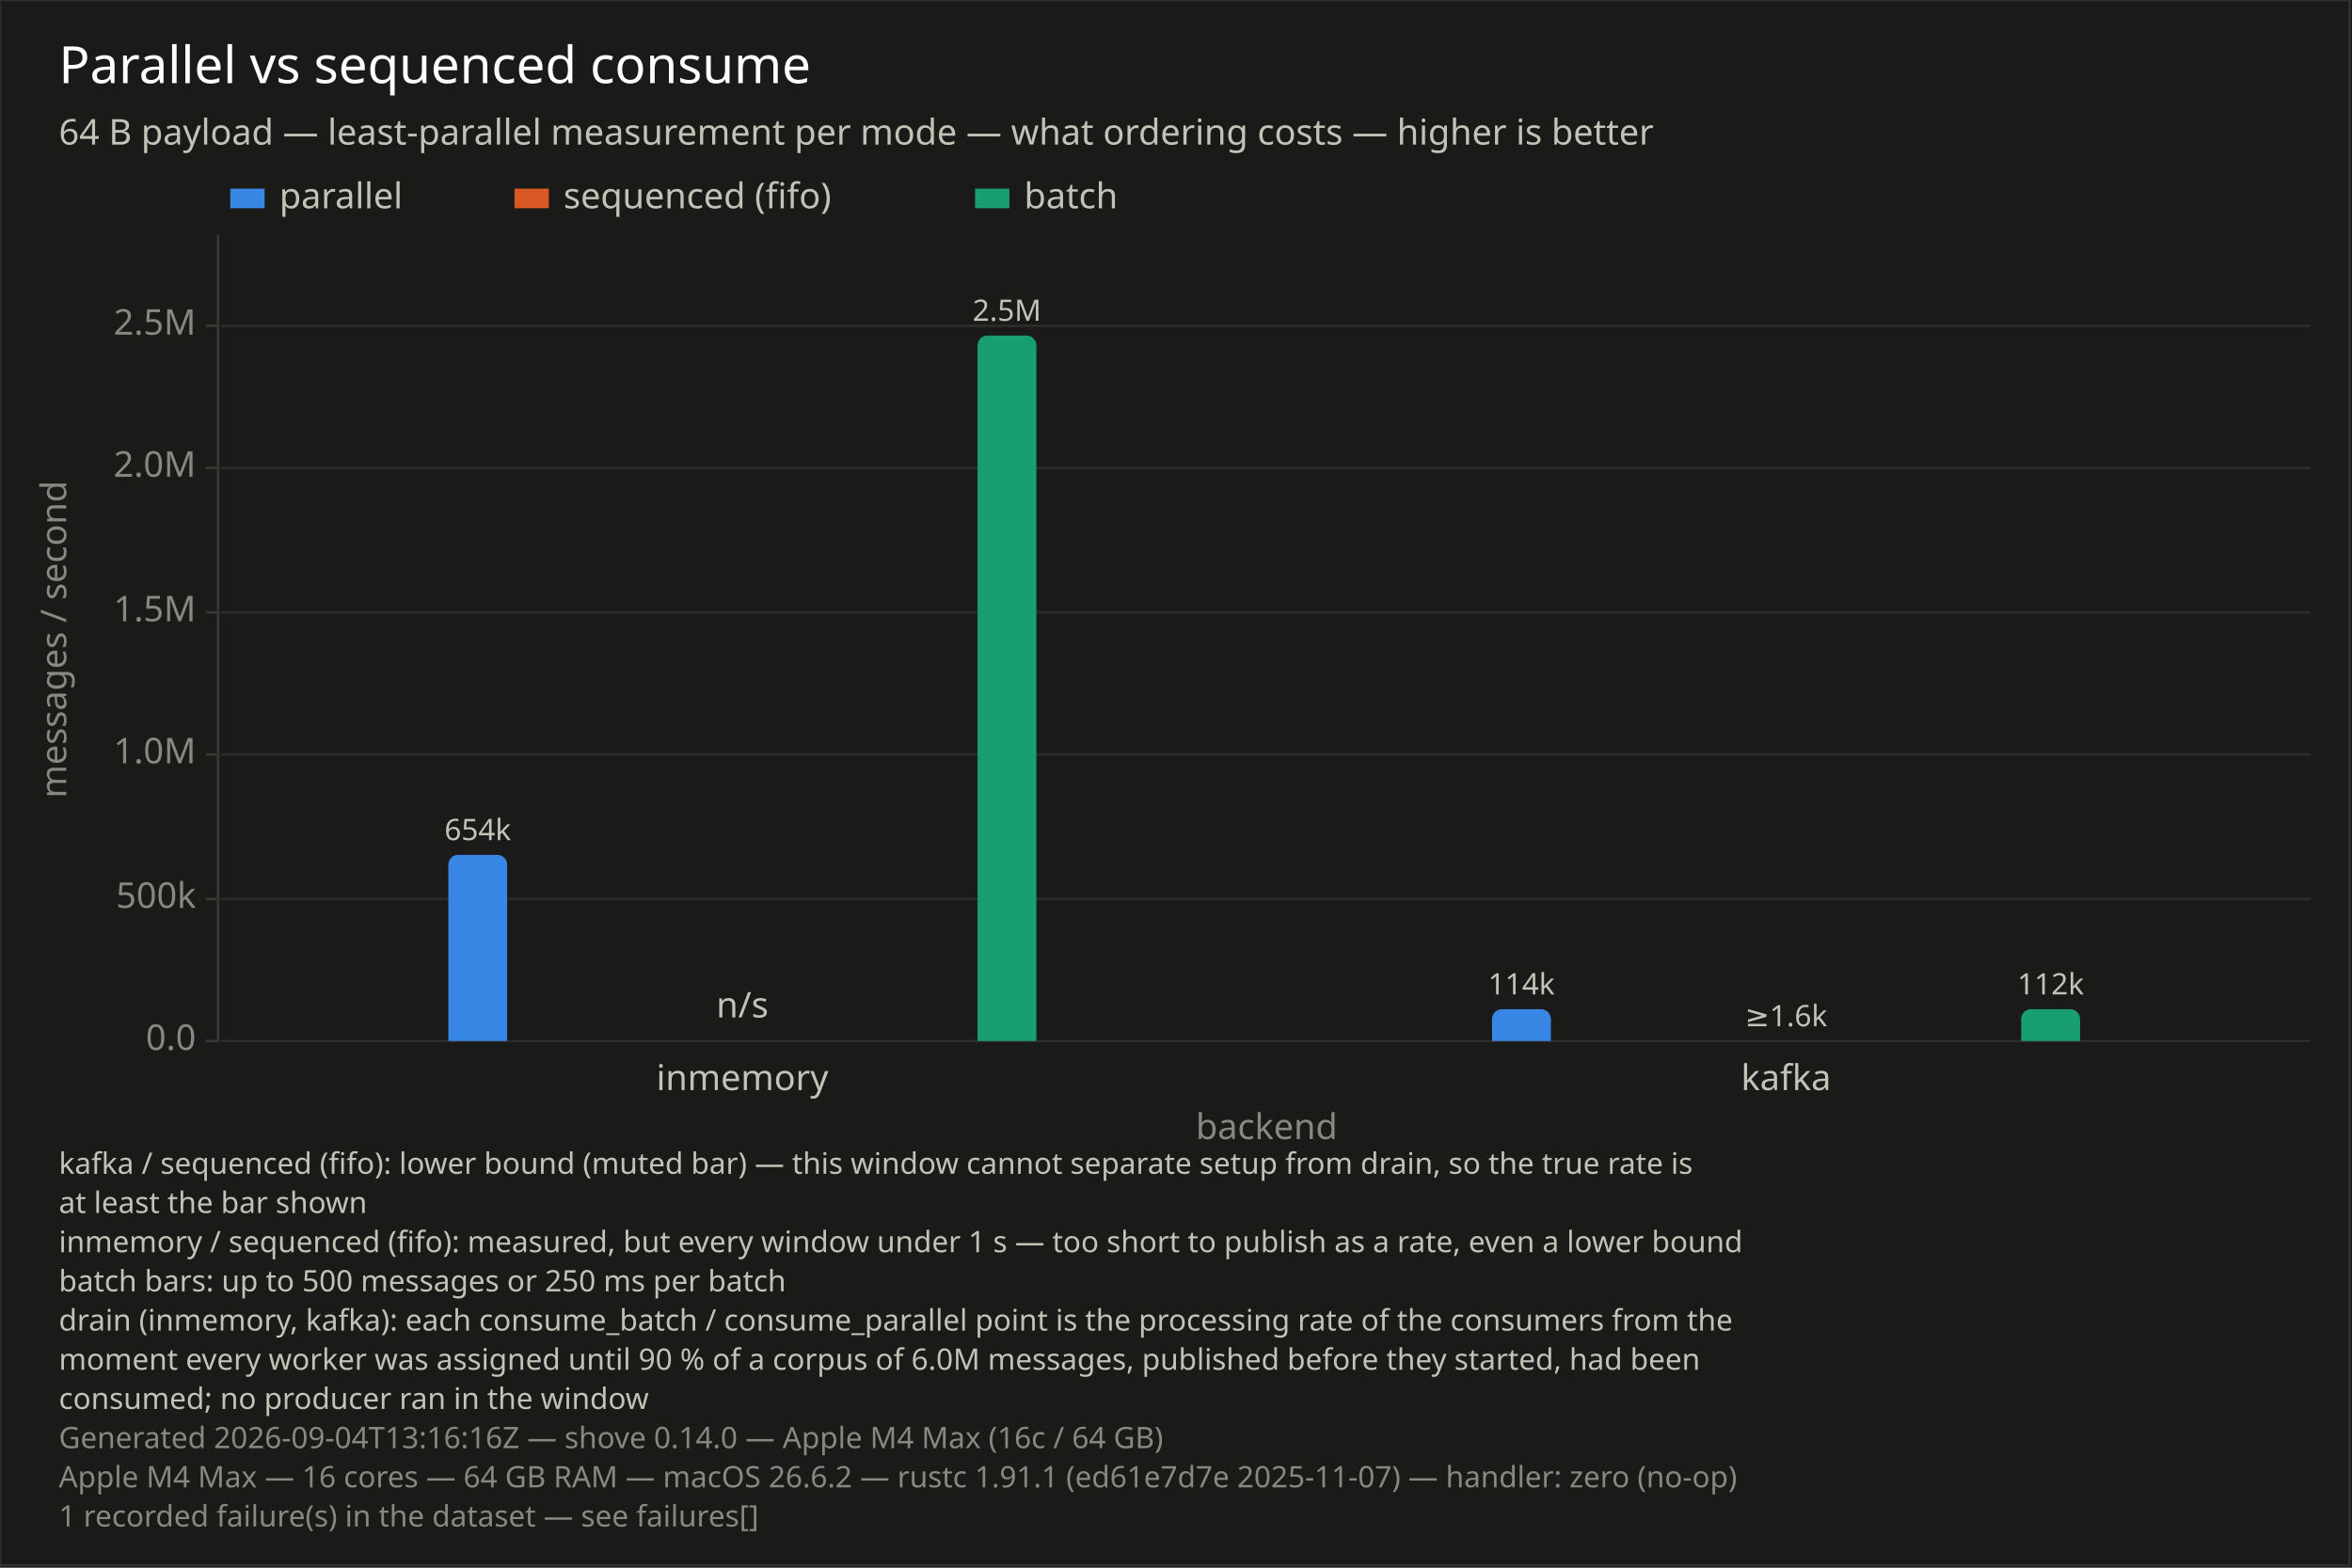
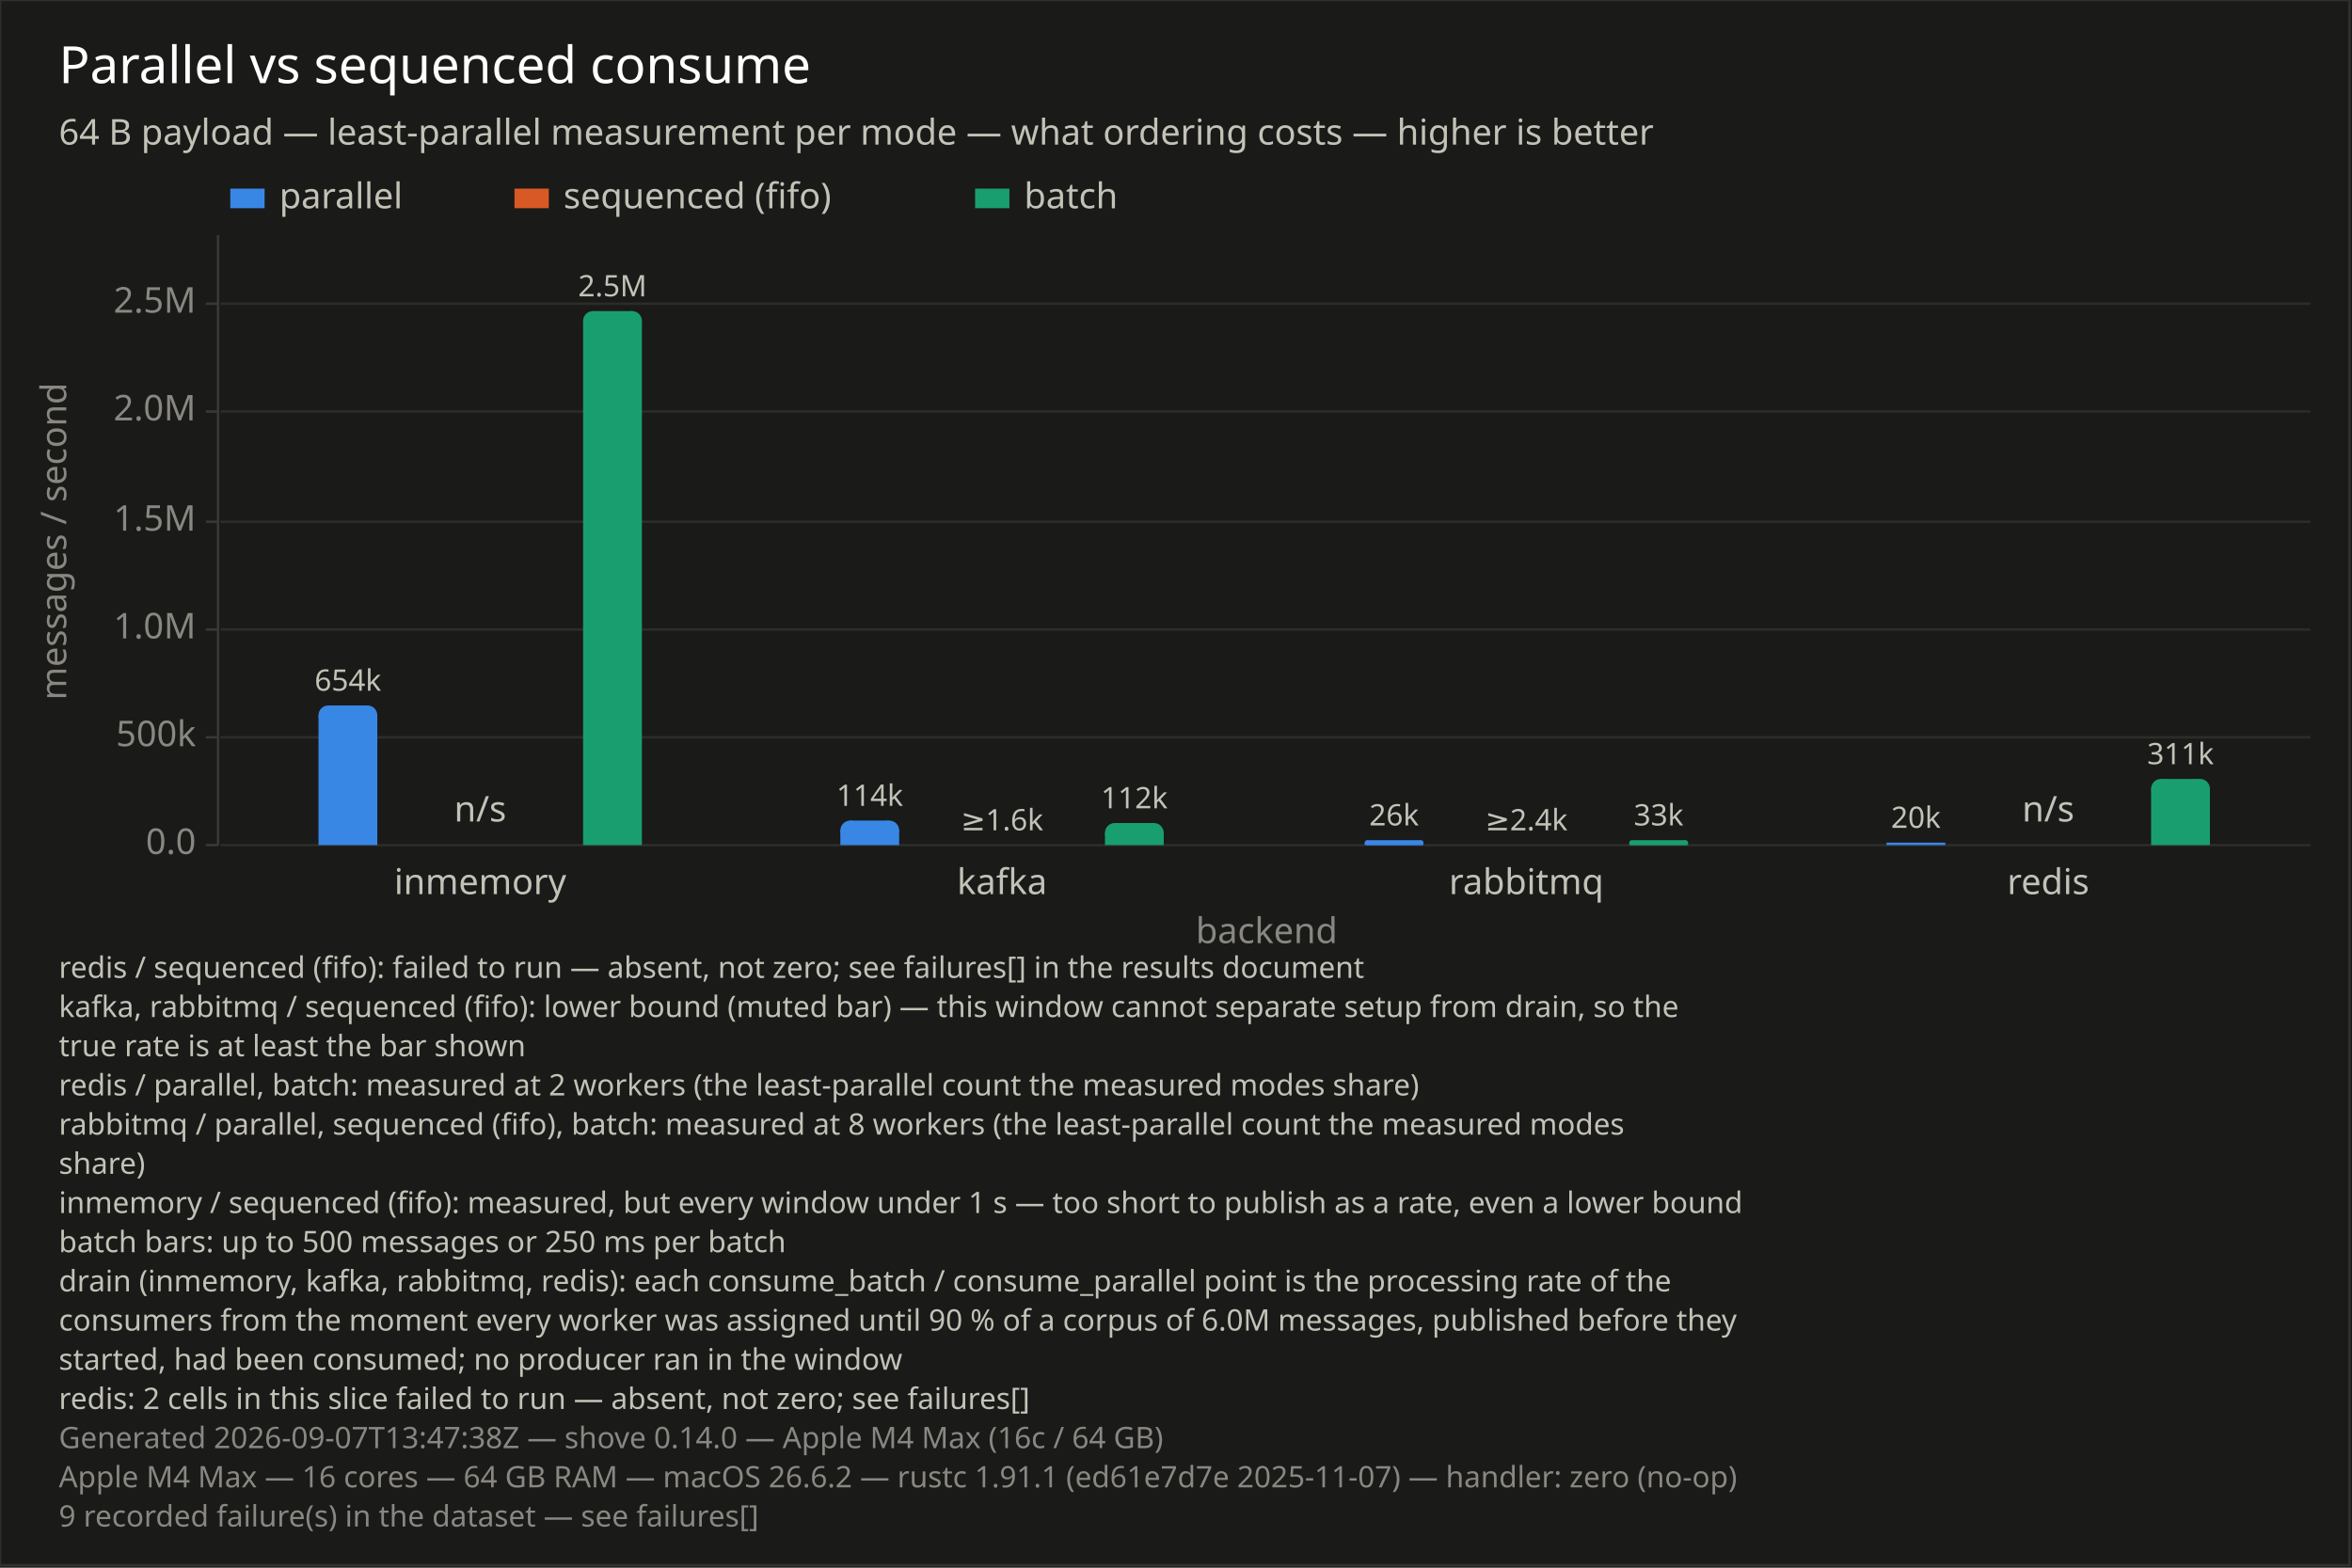
<svg xmlns="http://www.w3.org/2000/svg" width="960" height="640" viewBox="0 0 960 640">
  <rect x="0" y="0" width="960" height="640" opacity="1" fill="#1A1A19" stroke="none" />
  <rect x="0" y="0" width="959" height="639" opacity="0.1" fill="none" stroke="#FFFFFF" />
  <text x="24" y="18" dy="0.76em" text-anchor="start" font-family="sans-serif" font-size="20.968" opacity="1" fill="#FFFFFF">
Parallel vs sequenced consume
</text>
  <text x="24" y="48" dy="0.76em" text-anchor="start" font-family="sans-serif" font-size="14.516" opacity="1" fill="#C3C2B7">
64 B payload — least-parallel measurement per mode — what ordering costs — higher is better
</text>
+   <text x="24" y="390" dy="0.76em" text-anchor="start" font-family="sans-serif" font-size="12.097" opacity="1" fill="#C3C2B7">
+ redis / sequenced (fifo): failed to run — absent, not zero; see failures[] in the results document
+ </text>
+   <text x="24" y="406" dy="0.76em" text-anchor="start" font-family="sans-serif" font-size="12.097" opacity="1" fill="#C3C2B7">
+ kafka, rabbitmq / sequenced (fifo): lower bound (muted bar) — this window cannot separate setup from drain, so the
+ </text>
+   <text x="24" y="422" dy="0.76em" text-anchor="start" font-family="sans-serif" font-size="12.097" opacity="1" fill="#C3C2B7">
+ true rate is at least the bar shown
+ </text>
+   <text x="24" y="438" dy="0.76em" text-anchor="start" font-family="sans-serif" font-size="12.097" opacity="1" fill="#C3C2B7">
+ redis / parallel, batch: measured at 2 workers (the least-parallel count the measured modes share)
+ </text>
+   <text x="24" y="454" dy="0.76em" text-anchor="start" font-family="sans-serif" font-size="12.097" opacity="1" fill="#C3C2B7">
+ rabbitmq / parallel, sequenced (fifo), batch: measured at 8 workers (the least-parallel count the measured modes
+ </text>
  <text x="24" y="470" dy="0.76em" text-anchor="start" font-family="sans-serif" font-size="12.097" opacity="1" fill="#C3C2B7">
- kafka / sequenced (fifo): lower bound (muted bar) — this window cannot separate setup from drain, so the true rate is
+ share)
</text>
  <text x="24" y="486" dy="0.76em" text-anchor="start" font-family="sans-serif" font-size="12.097" opacity="1" fill="#C3C2B7">
- at least the bar shown
+ inmemory / sequenced (fifo): measured, but every window under 1 s — too short to publish as a rate, even a lower bound
</text>
  <text x="24" y="502" dy="0.76em" text-anchor="start" font-family="sans-serif" font-size="12.097" opacity="1" fill="#C3C2B7">
- inmemory / sequenced (fifo): measured, but every window under 1 s — too short to publish as a rate, even a lower bound
+ batch bars: up to 500 messages or 250 ms per batch
</text>
  <text x="24" y="518" dy="0.76em" text-anchor="start" font-family="sans-serif" font-size="12.097" opacity="1" fill="#C3C2B7">
- batch bars: up to 500 messages or 250 ms per batch
+ drain (inmemory, kafka, rabbitmq, redis): each consume_batch / consume_parallel point is the processing rate of the
</text>
  <text x="24" y="534" dy="0.76em" text-anchor="start" font-family="sans-serif" font-size="12.097" opacity="1" fill="#C3C2B7">
- drain (inmemory, kafka): each consume_batch / consume_parallel point is the processing rate of the consumers from the
+ consumers from the moment every worker was assigned until 90 % of a corpus of 6.0M messages, published before they
</text>
  <text x="24" y="550" dy="0.76em" text-anchor="start" font-family="sans-serif" font-size="12.097" opacity="1" fill="#C3C2B7">
- moment every worker was assigned until 90 % of a corpus of 6.0M messages, published before they started, had been
+ started, had been consumed; no producer ran in the window
</text>
  <text x="24" y="566" dy="0.76em" text-anchor="start" font-family="sans-serif" font-size="12.097" opacity="1" fill="#C3C2B7">
- consumed; no producer ran in the window
+ redis: 2 cells in this slice failed to run — absent, not zero; see failures[]
</text>
  <text x="24" y="582" dy="0.76em" text-anchor="start" font-family="sans-serif" font-size="12.097" opacity="1" fill="#898781">
- Generated 2026-09-04T13:16:16Z — shove 0.14.0 — Apple M4 Max (16c / 64 GB)
+ Generated 2026-09-07T13:47:38Z — shove 0.14.0 — Apple M4 Max (16c / 64 GB)
</text>
  <text x="24" y="598" dy="0.76em" text-anchor="start" font-family="sans-serif" font-size="12.097" opacity="1" fill="#898781">
Apple M4 Max — 16 cores — 64 GB RAM — macOS 26.6.2 — rustc 1.91.1 (ed61e7d7e 2025-11-07) — handler: zero (no-op)
</text>
  <text x="24" y="614" dy="0.76em" text-anchor="start" font-family="sans-serif" font-size="12.097" opacity="1" fill="#898781">
- 1 recorded failure(s) in the dataset — see failures[]
+ 9 recorded failure(s) in the dataset — see failures[]
</text>
-   <text x="16" y="261" dy="0.76em" text-anchor="middle" font-family="sans-serif" font-size="14.516" opacity="1" fill="#898781" transform="rotate(270, 16, 261)">
+   <text x="16" y="221" dy="0.76em" text-anchor="middle" font-family="sans-serif" font-size="14.516" opacity="1" fill="#898781" transform="rotate(270, 16, 221)">
messages / second
</text>
-   <line opacity="1" stroke="#2C2C2A" stroke-width="1" x1="90" y1="425" x2="943" y2="425" />
-   <line opacity="1" stroke="#2C2C2A" stroke-width="1" x1="90" y1="367" x2="943" y2="367" />
-   <line opacity="1" stroke="#2C2C2A" stroke-width="1" x1="90" y1="308" x2="943" y2="308" />
-   <line opacity="1" stroke="#2C2C2A" stroke-width="1" x1="90" y1="250" x2="943" y2="250" />
-   <line opacity="1" stroke="#2C2C2A" stroke-width="1" x1="90" y1="191" x2="943" y2="191" />
-   <line opacity="1" stroke="#2C2C2A" stroke-width="1" x1="90" y1="133" x2="943" y2="133" />
-   <polyline fill="none" opacity="1" stroke="#383835" stroke-width="1" points="89,96 89,425 " />
-   <text x="80" y="425" dy="0.5ex" text-anchor="end" font-family="sans-serif" font-size="14.516" opacity="1" fill="#898781">
+   <line opacity="1" stroke="#2C2C2A" stroke-width="1" x1="90" y1="345" x2="943" y2="345" />
+   <line opacity="1" stroke="#2C2C2A" stroke-width="1" x1="90" y1="301" x2="943" y2="301" />
+   <line opacity="1" stroke="#2C2C2A" stroke-width="1" x1="90" y1="257" x2="943" y2="257" />
+   <line opacity="1" stroke="#2C2C2A" stroke-width="1" x1="90" y1="213" x2="943" y2="213" />
+   <line opacity="1" stroke="#2C2C2A" stroke-width="1" x1="90" y1="168" x2="943" y2="168" />
+   <line opacity="1" stroke="#2C2C2A" stroke-width="1" x1="90" y1="124" x2="943" y2="124" />
+   <polyline fill="none" opacity="1" stroke="#383835" stroke-width="1" points="89,96 89,345 " />
+   <text x="80" y="345" dy="0.5ex" text-anchor="end" font-family="sans-serif" font-size="14.516" opacity="1" fill="#898781">
0.0
</text>
-   <polyline fill="none" opacity="1" stroke="#383835" stroke-width="1" points="84,425 89,425 " />
-   <text x="80" y="367" dy="0.5ex" text-anchor="end" font-family="sans-serif" font-size="14.516" opacity="1" fill="#898781">
+   <polyline fill="none" opacity="1" stroke="#383835" stroke-width="1" points="84,345 89,345 " />
+   <text x="80" y="301" dy="0.5ex" text-anchor="end" font-family="sans-serif" font-size="14.516" opacity="1" fill="#898781">
500k
</text>
-   <polyline fill="none" opacity="1" stroke="#383835" stroke-width="1" points="84,367 89,367 " />
-   <text x="80" y="308" dy="0.5ex" text-anchor="end" font-family="sans-serif" font-size="14.516" opacity="1" fill="#898781">
+   <polyline fill="none" opacity="1" stroke="#383835" stroke-width="1" points="84,301 89,301 " />
+   <text x="80" y="257" dy="0.5ex" text-anchor="end" font-family="sans-serif" font-size="14.516" opacity="1" fill="#898781">
1.0M
</text>
-   <polyline fill="none" opacity="1" stroke="#383835" stroke-width="1" points="84,308 89,308 " />
-   <text x="80" y="250" dy="0.5ex" text-anchor="end" font-family="sans-serif" font-size="14.516" opacity="1" fill="#898781">
+   <polyline fill="none" opacity="1" stroke="#383835" stroke-width="1" points="84,257 89,257 " />
+   <text x="80" y="213" dy="0.5ex" text-anchor="end" font-family="sans-serif" font-size="14.516" opacity="1" fill="#898781">
1.5M
</text>
-   <polyline fill="none" opacity="1" stroke="#383835" stroke-width="1" points="84,250 89,250 " />
-   <text x="80" y="191" dy="0.5ex" text-anchor="end" font-family="sans-serif" font-size="14.516" opacity="1" fill="#898781">
+   <polyline fill="none" opacity="1" stroke="#383835" stroke-width="1" points="84,213 89,213 " />
+   <text x="80" y="168" dy="0.5ex" text-anchor="end" font-family="sans-serif" font-size="14.516" opacity="1" fill="#898781">
2.0M
</text>
-   <polyline fill="none" opacity="1" stroke="#383835" stroke-width="1" points="84,191 89,191 " />
-   <text x="80" y="133" dy="0.5ex" text-anchor="end" font-family="sans-serif" font-size="14.516" opacity="1" fill="#898781">
+   <polyline fill="none" opacity="1" stroke="#383835" stroke-width="1" points="84,168 89,168 " />
+   <text x="80" y="124" dy="0.5ex" text-anchor="end" font-family="sans-serif" font-size="14.516" opacity="1" fill="#898781">
2.5M
</text>
-   <polyline fill="none" opacity="1" stroke="#383835" stroke-width="1" points="84,133 89,133 " />
-   <rect x="183" y="353" width="24" height="72" opacity="1" fill="#3987E5" stroke="none" />
-   <rect x="187" y="349" width="16" height="5" opacity="1" fill="#3987E5" stroke="none" />
-   <circle cx="187" cy="353" r="4" opacity="1" fill="#3987E5" stroke="none" stroke-width="0" />
-   <circle cx="203" cy="353" r="4" opacity="1" fill="#3987E5" stroke="none" stroke-width="0" />
-   <text x="195" y="346" dy="-0.5ex" text-anchor="middle" font-family="sans-serif" font-size="12.097" opacity="1" fill="#C3C2B7">
+   <polyline fill="none" opacity="1" stroke="#383835" stroke-width="1" points="84,124 89,124 " />
+   <rect x="130" y="292" width="24" height="53" opacity="1" fill="#3987E5" stroke="none" />
+   <rect x="134" y="288" width="16" height="5" opacity="1" fill="#3987E5" stroke="none" />
+   <circle cx="134" cy="292" r="4" opacity="1" fill="#3987E5" stroke="none" stroke-width="0" />
+   <circle cx="150" cy="292" r="4" opacity="1" fill="#3987E5" stroke="none" stroke-width="0" />
+   <text x="142" y="285" dy="-0.5ex" text-anchor="middle" font-family="sans-serif" font-size="12.097" opacity="1" fill="#C3C2B7">
654k
</text>
-   <text x="303" y="419" dy="-0.5ex" text-anchor="middle" font-family="sans-serif" font-size="14.516" opacity="1" fill="#C3C2B7">
+   <text x="196" y="339" dy="-0.5ex" text-anchor="middle" font-family="sans-serif" font-size="14.516" opacity="1" fill="#C3C2B7">
n/s
</text>
-   <rect x="399" y="141" width="24" height="284" opacity="1" fill="#199E70" stroke="none" />
-   <rect x="403" y="137" width="16" height="5" opacity="1" fill="#199E70" stroke="none" />
-   <circle cx="403" cy="141" r="4" opacity="1" fill="#199E70" stroke="none" stroke-width="0" />
-   <circle cx="419" cy="141" r="4" opacity="1" fill="#199E70" stroke="none" stroke-width="0" />
-   <text x="411" y="134" dy="-0.5ex" text-anchor="middle" font-family="sans-serif" font-size="12.097" opacity="1" fill="#C3C2B7">
+   <rect x="238" y="131" width="24" height="214" opacity="1" fill="#199E70" stroke="none" />
+   <rect x="242" y="127" width="16" height="5" opacity="1" fill="#199E70" stroke="none" />
+   <circle cx="242" cy="131" r="4" opacity="1" fill="#199E70" stroke="none" stroke-width="0" />
+   <circle cx="258" cy="131" r="4" opacity="1" fill="#199E70" stroke="none" stroke-width="0" />
+   <text x="250" y="124" dy="-0.5ex" text-anchor="middle" font-family="sans-serif" font-size="12.097" opacity="1" fill="#C3C2B7">
2.5M
</text>
-   <rect x="609" y="416" width="24" height="9" opacity="1" fill="#3987E5" stroke="none" />
-   <rect x="613" y="412" width="16" height="5" opacity="1" fill="#3987E5" stroke="none" />
-   <circle cx="613" cy="416" r="4" opacity="1" fill="#3987E5" stroke="none" stroke-width="0" />
-   <circle cx="629" cy="416" r="4" opacity="1" fill="#3987E5" stroke="none" stroke-width="0" />
-   <text x="621" y="409" dy="-0.5ex" text-anchor="middle" font-family="sans-serif" font-size="12.097" opacity="1" fill="#C3C2B7">
+   <rect x="343" y="339" width="24" height="6" opacity="1" fill="#3987E5" stroke="none" />
+   <rect x="347" y="335" width="16" height="5" opacity="1" fill="#3987E5" stroke="none" />
+   <circle cx="347" cy="339" r="4" opacity="1" fill="#3987E5" stroke="none" stroke-width="0" />
+   <circle cx="363" cy="339" r="4" opacity="1" fill="#3987E5" stroke="none" stroke-width="0" />
+   <text x="355" y="332" dy="-0.5ex" text-anchor="middle" font-family="sans-serif" font-size="12.097" opacity="1" fill="#C3C2B7">
114k
</text>
-   <text x="729" y="422" dy="-0.5ex" text-anchor="middle" font-family="sans-serif" font-size="12.097" opacity="1" fill="#C3C2B7">
+   <text x="409" y="342" dy="-0.5ex" text-anchor="middle" font-family="sans-serif" font-size="12.097" opacity="1" fill="#C3C2B7">
≥1.6k
</text>
-   <rect x="825" y="416" width="24" height="9" opacity="1" fill="#199E70" stroke="none" />
-   <rect x="829" y="412" width="16" height="5" opacity="1" fill="#199E70" stroke="none" />
-   <circle cx="829" cy="416" r="4" opacity="1" fill="#199E70" stroke="none" stroke-width="0" />
-   <circle cx="845" cy="416" r="4" opacity="1" fill="#199E70" stroke="none" stroke-width="0" />
-   <text x="837" y="409" dy="-0.5ex" text-anchor="middle" font-family="sans-serif" font-size="12.097" opacity="1" fill="#C3C2B7">
+   <rect x="451" y="340" width="24" height="5" opacity="1" fill="#199E70" stroke="none" />
+   <rect x="455" y="336" width="16" height="5" opacity="1" fill="#199E70" stroke="none" />
+   <circle cx="455" cy="340" r="4" opacity="1" fill="#199E70" stroke="none" stroke-width="0" />
+   <circle cx="471" cy="340" r="4" opacity="1" fill="#199E70" stroke="none" stroke-width="0" />
+   <text x="463" y="333" dy="-0.5ex" text-anchor="middle" font-family="sans-serif" font-size="12.097" opacity="1" fill="#C3C2B7">
112k
</text>
-   <text x="303" y="434" dy="0.76em" text-anchor="middle" font-family="sans-serif" font-size="14.516" opacity="1" fill="#C3C2B7">
+   <rect x="557" y="344" width="24" height="1" opacity="1" fill="#3987E5" stroke="none" />
+   <rect x="558" y="343" width="22" height="2" opacity="1" fill="#3987E5" stroke="none" />
+   <circle cx="558" cy="344" r="1" opacity="1" fill="#3987E5" stroke="none" stroke-width="0" />
+   <circle cx="580" cy="344" r="1" opacity="1" fill="#3987E5" stroke="none" stroke-width="0" />
+   <text x="569" y="340" dy="-0.5ex" text-anchor="middle" font-family="sans-serif" font-size="12.097" opacity="1" fill="#C3C2B7">
+ 26k
+ </text>
+   <text x="623" y="342" dy="-0.5ex" text-anchor="middle" font-family="sans-serif" font-size="12.097" opacity="1" fill="#C3C2B7">
+ ≥2.4k
+ </text>
+   <rect x="665" y="344" width="24" height="1" opacity="1" fill="#199E70" stroke="none" />
+   <rect x="666" y="343" width="22" height="2" opacity="1" fill="#199E70" stroke="none" />
+   <circle cx="666" cy="344" r="1" opacity="1" fill="#199E70" stroke="none" stroke-width="0" />
+   <circle cx="688" cy="344" r="1" opacity="1" fill="#199E70" stroke="none" stroke-width="0" />
+   <text x="677" y="340" dy="-0.5ex" text-anchor="middle" font-family="sans-serif" font-size="12.097" opacity="1" fill="#C3C2B7">
+ 33k
+ </text>
+   <rect x="770" y="344" width="24" height="1" opacity="1" fill="#3987E5" stroke="none" />
+   <text x="782" y="341" dy="-0.5ex" text-anchor="middle" font-family="sans-serif" font-size="12.097" opacity="1" fill="#C3C2B7">
+ 20k
+ </text>
+   <text x="836" y="339" dy="-0.5ex" text-anchor="middle" font-family="sans-serif" font-size="14.516" opacity="1" fill="#C3C2B7">
+ n/s
+ </text>
+   <rect x="878" y="322" width="24" height="23" opacity="1" fill="#199E70" stroke="none" />
+   <rect x="882" y="318" width="16" height="5" opacity="1" fill="#199E70" stroke="none" />
+   <circle cx="882" cy="322" r="4" opacity="1" fill="#199E70" stroke="none" stroke-width="0" />
+   <circle cx="898" cy="322" r="4" opacity="1" fill="#199E70" stroke="none" stroke-width="0" />
+   <text x="890" y="315" dy="-0.5ex" text-anchor="middle" font-family="sans-serif" font-size="12.097" opacity="1" fill="#C3C2B7">
+ 311k
+ </text>
+   <text x="196" y="354" dy="0.76em" text-anchor="middle" font-family="sans-serif" font-size="14.516" opacity="1" fill="#C3C2B7">
inmemory
</text>
-   <text x="729" y="434" dy="0.76em" text-anchor="middle" font-family="sans-serif" font-size="14.516" opacity="1" fill="#C3C2B7">
+   <text x="409" y="354" dy="0.76em" text-anchor="middle" font-family="sans-serif" font-size="14.516" opacity="1" fill="#C3C2B7">
kafka
</text>
-   <text x="517" y="454" dy="0.76em" text-anchor="middle" font-family="sans-serif" font-size="14.516" opacity="1" fill="#898781">
+   <text x="623" y="354" dy="0.76em" text-anchor="middle" font-family="sans-serif" font-size="14.516" opacity="1" fill="#C3C2B7">
+ rabbitmq
+ </text>
+   <text x="836" y="354" dy="0.76em" text-anchor="middle" font-family="sans-serif" font-size="14.516" opacity="1" fill="#C3C2B7">
+ redis
+ </text>
+   <text x="517" y="374" dy="0.76em" text-anchor="middle" font-family="sans-serif" font-size="14.516" opacity="1" fill="#898781">
backend
</text>
  <rect x="94" y="77" width="14" height="8" opacity="1" fill="#3987E5" stroke="none" />
  <text x="114" y="74" dy="0.76em" text-anchor="start" font-family="sans-serif" font-size="14.516" opacity="1" fill="#C3C2B7">
parallel
</text>
  <rect x="210" y="77" width="14" height="8" opacity="1" fill="#D95926" stroke="none" />
  <text x="230" y="74" dy="0.76em" text-anchor="start" font-family="sans-serif" font-size="14.516" opacity="1" fill="#C3C2B7">
sequenced (fifo)
</text>
  <rect x="398" y="77" width="14" height="8" opacity="1" fill="#199E70" stroke="none" />
  <text x="418" y="74" dy="0.76em" text-anchor="start" font-family="sans-serif" font-size="14.516" opacity="1" fill="#C3C2B7">
batch
</text>
</svg>
